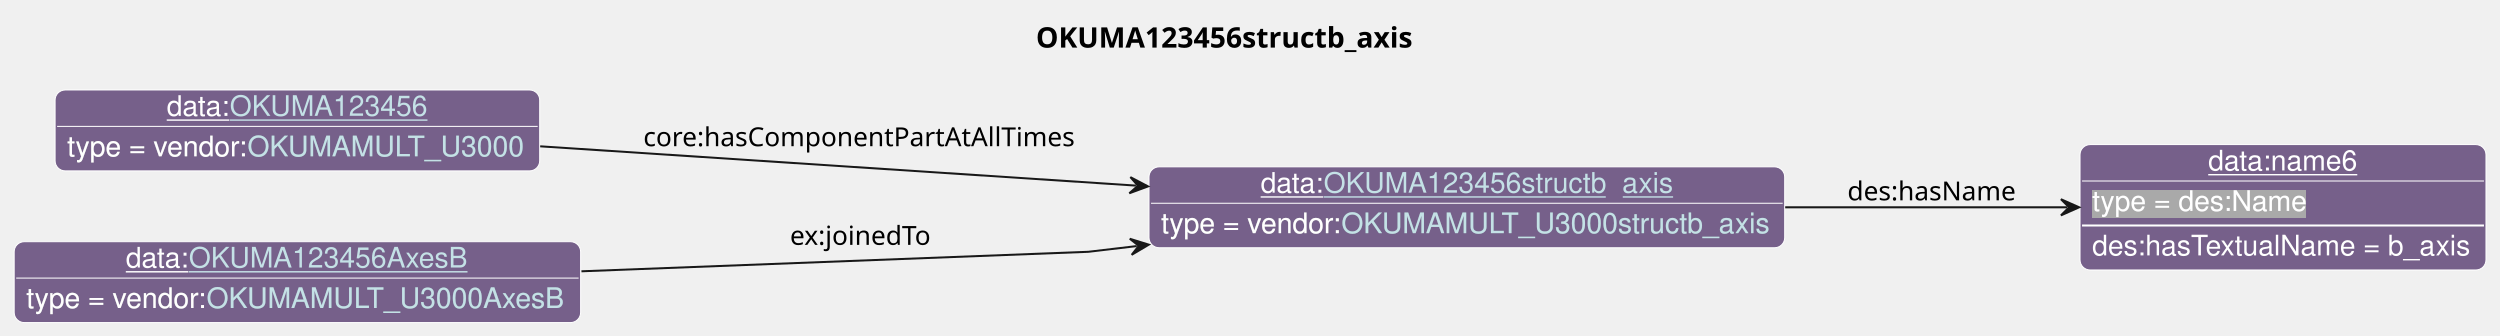
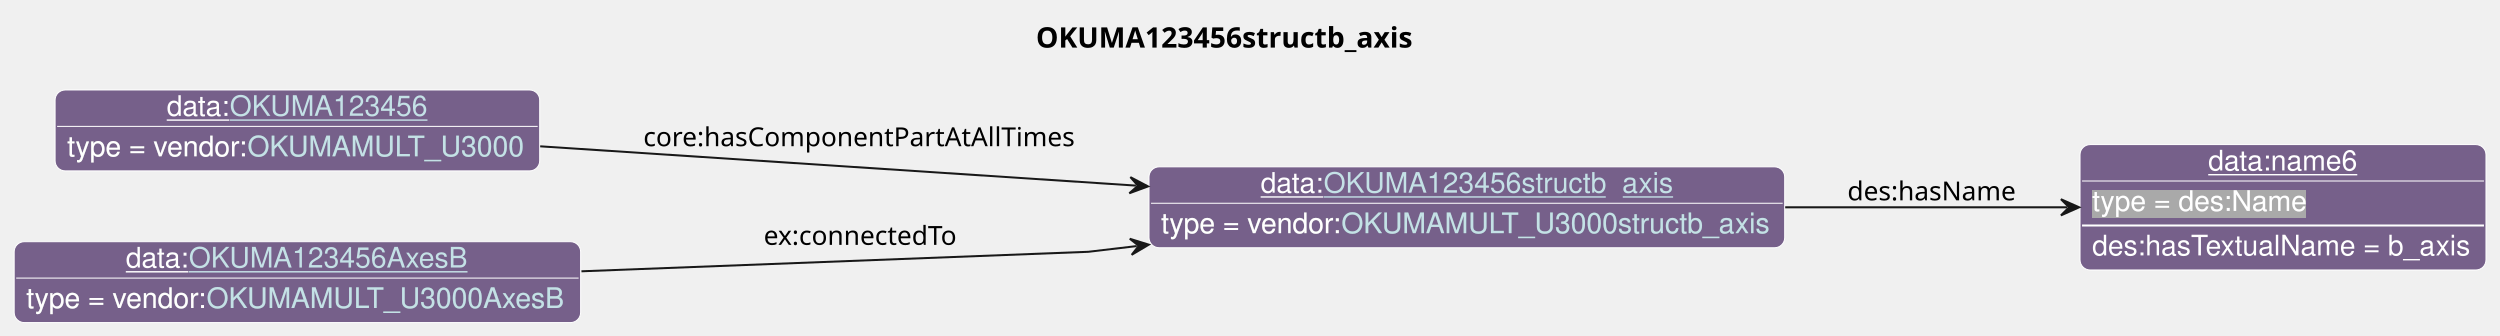
<svg xmlns="http://www.w3.org/2000/svg" xmlns:xlink="http://www.w3.org/1999/xlink" contentStyleType="text/css" data-diagram-type="CLASS" height="166px" preserveAspectRatio="none" style="width:1236px;height:166px;background:#FFFFFF;" version="1.1" viewBox="0 0 1236 166" width="1236px" zoomAndPan="magnify">
  <defs>
-     <filter height="1" id="b1ej8ex5hfi8su0" width="1" x="0" y="0">
+     <filter height="1" id="b9cllhfwhbxkw0" width="1" x="0" y="0">
      <feFlood flood-color="#76608A" result="flood" />
      <feComposite in="SourceGraphic" in2="flood" operator="over" />
    </filter>
-     <filter height="1" id="b1ej8ex5hfi8su1" width="1" x="0" y="0">
+     <filter height="1" id="b9cllhfwhbxkw1" width="1" x="0" y="0">
      <feFlood flood-color="#A9A9A9" result="flood" />
      <feComposite in="SourceGraphic" in2="flood" operator="over" />
    </filter>
  </defs>
  <g>
    <g class="title" data-source-line="13">
      <text fill="#000000" font-family="sans-serif" font-size="14" font-weight="bold" lengthAdjust="spacing" textLength="197.723" x="512.175" y="23.535">OKUMA123456structb_axis</text>
    </g>
    <g class="entity" data-entity="o0" data-source-line="131" data-uid="ent0002" id="entity_o0">
      <rect fill="#76608A" height="40" rx="5" ry="5" style="stroke:#FFFFFF;stroke-width:0.5;" width="314.299" x="568.06" y="82.488" />
      <text fill="#FFFFFF" font-family="Helvetica" font-size="14" lengthAdjust="spacing" text-decoration="underline" textLength="31.138" x="623.265" y="95.269">data:</text>
      <a href="./OKUMA123456structb_axis.html" target="_top" title="./OKUMA123456structb_axis.html" xlink:actuate="onRequest" xlink:href="./OKUMA123456structb_axis.html" xlink:show="new" xlink:title="./OKUMA123456structb_axis.html" xlink:type="simple">
        <text fill="#C4E1E6" font-family="Helvetica" font-size="14" lengthAdjust="spacing" text-decoration="underline" textLength="172.751" x="654.403" y="95.269">OKUMA123456structb_axis</text>
      </a>
      <line style="stroke:#FFFFFF;stroke-width:0.5;" x1="569.06" x2="881.359" y1="100.488" y2="100.488" />
-       <text fill="#FFFFFF" filter="url(#b1ej8ex5hfi8su0)" font-family="Helvetica" font-size="14" lengthAdjust="spacing" textLength="89.113" x="574.06" y="115.269">type = vendor:</text>
+       <text fill="#FFFFFF" filter="url(#b9cllhfwhbxkw0)" font-family="Helvetica" font-size="14" lengthAdjust="spacing" textLength="89.113" x="574.06" y="115.269">type = vendor:</text>
      <a href="../OKUMA.html#OKUMAMULT_U3000structb_axis" target="_top" title="../OKUMA.html#OKUMAMULT_U3000structb_axis" xlink:actuate="onRequest" xlink:href="../OKUMA.html#OKUMAMULT_U3000structb_axis" xlink:show="new" xlink:title="../OKUMA.html#OKUMAMULT_U3000structb_axis" xlink:type="simple">
-         <text fill="#C4E1E6" filter="url(#b1ej8ex5hfi8su0)" font-family="Helvetica" font-size="14" lengthAdjust="spacing" textLength="213.185" x="663.173" y="115.269">OKUMAMULT_U3000structb_axis</text>
+         <text fill="#C4E1E6" filter="url(#b9cllhfwhbxkw0)" font-family="Helvetica" font-size="14" lengthAdjust="spacing" textLength="213.185" x="663.173" y="115.269">OKUMAMULT_U3000structb_axis</text>
        <line style="stroke:#76608A;stroke-width:0.5;" x1="663.173" x2="876.359" y1="116.269" y2="116.269" />
      </a>
    </g>
    <g class="entity" data-entity="o1" data-source-line="131" data-uid="ent0003" id="entity_o1">
      <rect fill="#76608A" height="62" rx="5" ry="5" style="stroke:#FFFFFF;stroke-width:0.5;" width="200.713" x="1028.36" y="71.488" />
      <text fill="#FFFFFF" font-family="Helvetica" font-size="14" lengthAdjust="spacing" text-decoration="underline" textLength="73.944" x="1091.744" y="84.269">data:name6</text>
      <line style="stroke:#FFFFFF;stroke-width:0.5;" x1="1029.36" x2="1228.073" y1="89.488" y2="89.488" />
-       <text fill="#FFFFFF" filter="url(#b1ej8ex5hfi8su1)" font-family="Helvetica" font-size="14" lengthAdjust="spacing" textLength="106.224" x="1034.36" y="104.269">type = des:Name</text>
+       <text fill="#FFFFFF" filter="url(#b9cllhfwhbxkw1)" font-family="Helvetica" font-size="14" lengthAdjust="spacing" textLength="106.224" x="1034.36" y="104.269">type = des:Name</text>
      <line style="stroke:#FFFFFF;stroke-width:1;" x1="1029.36" x2="1228.073" y1="111.488" y2="111.488" />
      <text fill="#FFFFFF" font-family="Helvetica" font-size="14" lengthAdjust="spacing" textLength="188.713" x="1034.36" y="126.269">des:hasTextualName = b_axis</text>
    </g>
    <g class="entity" data-entity="o2" data-source-line="131" data-uid="ent0004" id="entity_o2">
      <rect fill="#76608A" height="40" rx="5" ry="5" style="stroke:#FFFFFF;stroke-width:0.5;" width="239.602" x="27.23" y="44.488" />
      <text fill="#FFFFFF" font-family="Helvetica" font-size="14" lengthAdjust="spacing" text-decoration="underline" textLength="31.138" x="82.435" y="57.269">data:</text>
      <a href="./OKUMA123456.html" target="_top" title="./OKUMA123456.html" xlink:actuate="onRequest" xlink:href="./OKUMA123456.html" xlink:show="new" xlink:title="./OKUMA123456.html" xlink:type="simple">
        <text fill="#C4E1E6" font-family="Helvetica" font-size="14" lengthAdjust="spacing" text-decoration="underline" textLength="98.055" x="113.573" y="57.269">OKUMA123456</text>
      </a>
      <line style="stroke:#FFFFFF;stroke-width:0.5;" x1="28.23" x2="265.832" y1="62.488" y2="62.488" />
-       <text fill="#FFFFFF" filter="url(#b1ej8ex5hfi8su0)" font-family="Helvetica" font-size="14" lengthAdjust="spacing" textLength="89.113" x="33.23" y="77.269">type = vendor:</text>
+       <text fill="#FFFFFF" filter="url(#b9cllhfwhbxkw0)" font-family="Helvetica" font-size="14" lengthAdjust="spacing" textLength="89.113" x="33.23" y="77.269">type = vendor:</text>
      <a href="../OKUMA.html#OKUMAMULT_U3000" target="_top" title="../OKUMA.html#OKUMAMULT_U3000" xlink:actuate="onRequest" xlink:href="../OKUMA.html#OKUMAMULT_U3000" xlink:show="new" xlink:title="../OKUMA.html#OKUMAMULT_U3000" xlink:type="simple">
-         <text fill="#C4E1E6" filter="url(#b1ej8ex5hfi8su0)" font-family="Helvetica" font-size="14" lengthAdjust="spacing" textLength="138.489" x="122.343" y="77.269">OKUMAMULT_U3000</text>
+         <text fill="#C4E1E6" filter="url(#b9cllhfwhbxkw0)" font-family="Helvetica" font-size="14" lengthAdjust="spacing" textLength="138.489" x="122.343" y="77.269">OKUMAMULT_U3000</text>
        <line style="stroke:#76608A;stroke-width:0.5;" x1="122.343" x2="260.832" y1="78.269" y2="78.269" />
      </a>
    </g>
    <g class="entity" data-entity="o3" data-source-line="131" data-uid="ent0005" id="entity_o3">
      <rect fill="#76608A" height="40" rx="5" ry="5" style="stroke:#FFFFFF;stroke-width:0.5;" width="280.065" x="7" y="119.488" />
      <text fill="#FFFFFF" font-family="Helvetica" font-size="14" lengthAdjust="spacing" text-decoration="underline" textLength="31.138" x="62.205" y="132.269">data:</text>
      <a href="./OKUMA123456AxesB.html" target="_top" title="./OKUMA123456AxesB.html" xlink:actuate="onRequest" xlink:href="./OKUMA123456AxesB.html" xlink:show="new" xlink:title="./OKUMA123456AxesB.html" xlink:type="simple">
        <text fill="#C4E1E6" font-family="Helvetica" font-size="14" lengthAdjust="spacing" text-decoration="underline" textLength="138.517" x="93.343" y="132.269">OKUMA123456AxesB</text>
      </a>
      <line style="stroke:#FFFFFF;stroke-width:0.5;" x1="8" x2="286.065" y1="137.488" y2="137.488" />
-       <text fill="#FFFFFF" filter="url(#b1ej8ex5hfi8su0)" font-family="Helvetica" font-size="14" lengthAdjust="spacing" textLength="89.113" x="13" y="152.269">type = vendor:</text>
+       <text fill="#FFFFFF" filter="url(#b9cllhfwhbxkw0)" font-family="Helvetica" font-size="14" lengthAdjust="spacing" textLength="89.113" x="13" y="152.269">type = vendor:</text>
      <a href="../OKUMA.html#OKUMAMULT_U3000AxesB" target="_top" title="../OKUMA.html#OKUMAMULT_U3000AxesB" xlink:actuate="onRequest" xlink:href="../OKUMA.html#OKUMAMULT_U3000AxesB" xlink:show="new" xlink:title="../OKUMA.html#OKUMAMULT_U3000AxesB" xlink:type="simple">
-         <text fill="#C4E1E6" filter="url(#b1ej8ex5hfi8su0)" font-family="Helvetica" font-size="14" lengthAdjust="spacing" textLength="178.951" x="102.113" y="152.269">OKUMAMULT_U3000AxesB</text>
+         <text fill="#C4E1E6" filter="url(#b9cllhfwhbxkw0)" font-family="Helvetica" font-size="14" lengthAdjust="spacing" textLength="178.951" x="102.113" y="152.269">OKUMAMULT_U3000AxesB</text>
        <line style="stroke:#76608A;stroke-width:0.5;" x1="102.113" x2="281.065" y1="153.269" y2="153.269" />
      </a>
    </g>
    <g class="link" data-entity-1="o0" data-entity-2="o1" data-source-line="195" data-uid="lnk6" id="link_o0_o1">
      <path codeLine="195" d="M882.6,102.488 C931.48,102.488 978.05,102.488 1021.93,102.488" fill="none" id="o0-to-o1" style="stroke:#181818;stroke-width:1;" />
      <polygon fill="#181818" points="1027.93,102.488,1018.93,98.488,1022.93,102.488,1018.93,106.488,1027.93,102.488" style="stroke:#181818;stroke-width:1;" />
      <text fill="#000000" font-family="sans-serif" font-size="13" lengthAdjust="spacing" textLength="84.202" x="913.36" y="99.057">des:hasName</text>
    </g>
    <g class="link" data-entity-1="o2" data-entity-2="o0" data-source-line="195" data-uid="lnk7" id="link_o2_o0">
      <path codeLine="195" d="M267.07,72.338 C354.06,78.078 466.903,85.513 561.593,91.763" fill="none" id="o2-to-o0" style="stroke:#181818;stroke-width:1;" />
      <polygon fill="#181818" points="567.58,92.158,558.863,87.574,562.591,91.829,558.336,95.557,567.58,92.158" style="stroke:#181818;stroke-width:1;" />
      <text fill="#000000" font-family="sans-serif" font-size="13" lengthAdjust="spacing" textLength="219.565" x="318.06" y="72.287">core:hasComponentPartAtAllTimes</text>
    </g>
    <g class="link" data-entity-1="o3" data-entity-2="o0" data-source-line="195" data-uid="lnk8" id="link_o3_o0">
      <path codeLine="195" d="M287.47,134.128 C399.43,129.818 538.06,124.488 538.06,124.488 C538.06,124.488 544.111,123.771 562.011,121.661" fill="none" id="o3-to-o0" style="stroke:#181818;stroke-width:1;" />
      <polygon fill="#181818" points="567.97,120.958,558.564,118.039,563.004,121.544,559.5,125.984,567.97,120.958" style="stroke:#181818;stroke-width:1;" />
-       <text fill="#000000" font-family="sans-serif" font-size="13" lengthAdjust="spacing" textLength="74.725" x="390.56" y="121.057">ex:joinedTo</text>
+       <text fill="#000000" font-family="sans-serif" font-size="13" lengthAdjust="spacing" textLength="100.502" x="377.56" y="121.057">ex:connectedTo</text>
    </g>
  </g>
</svg>
